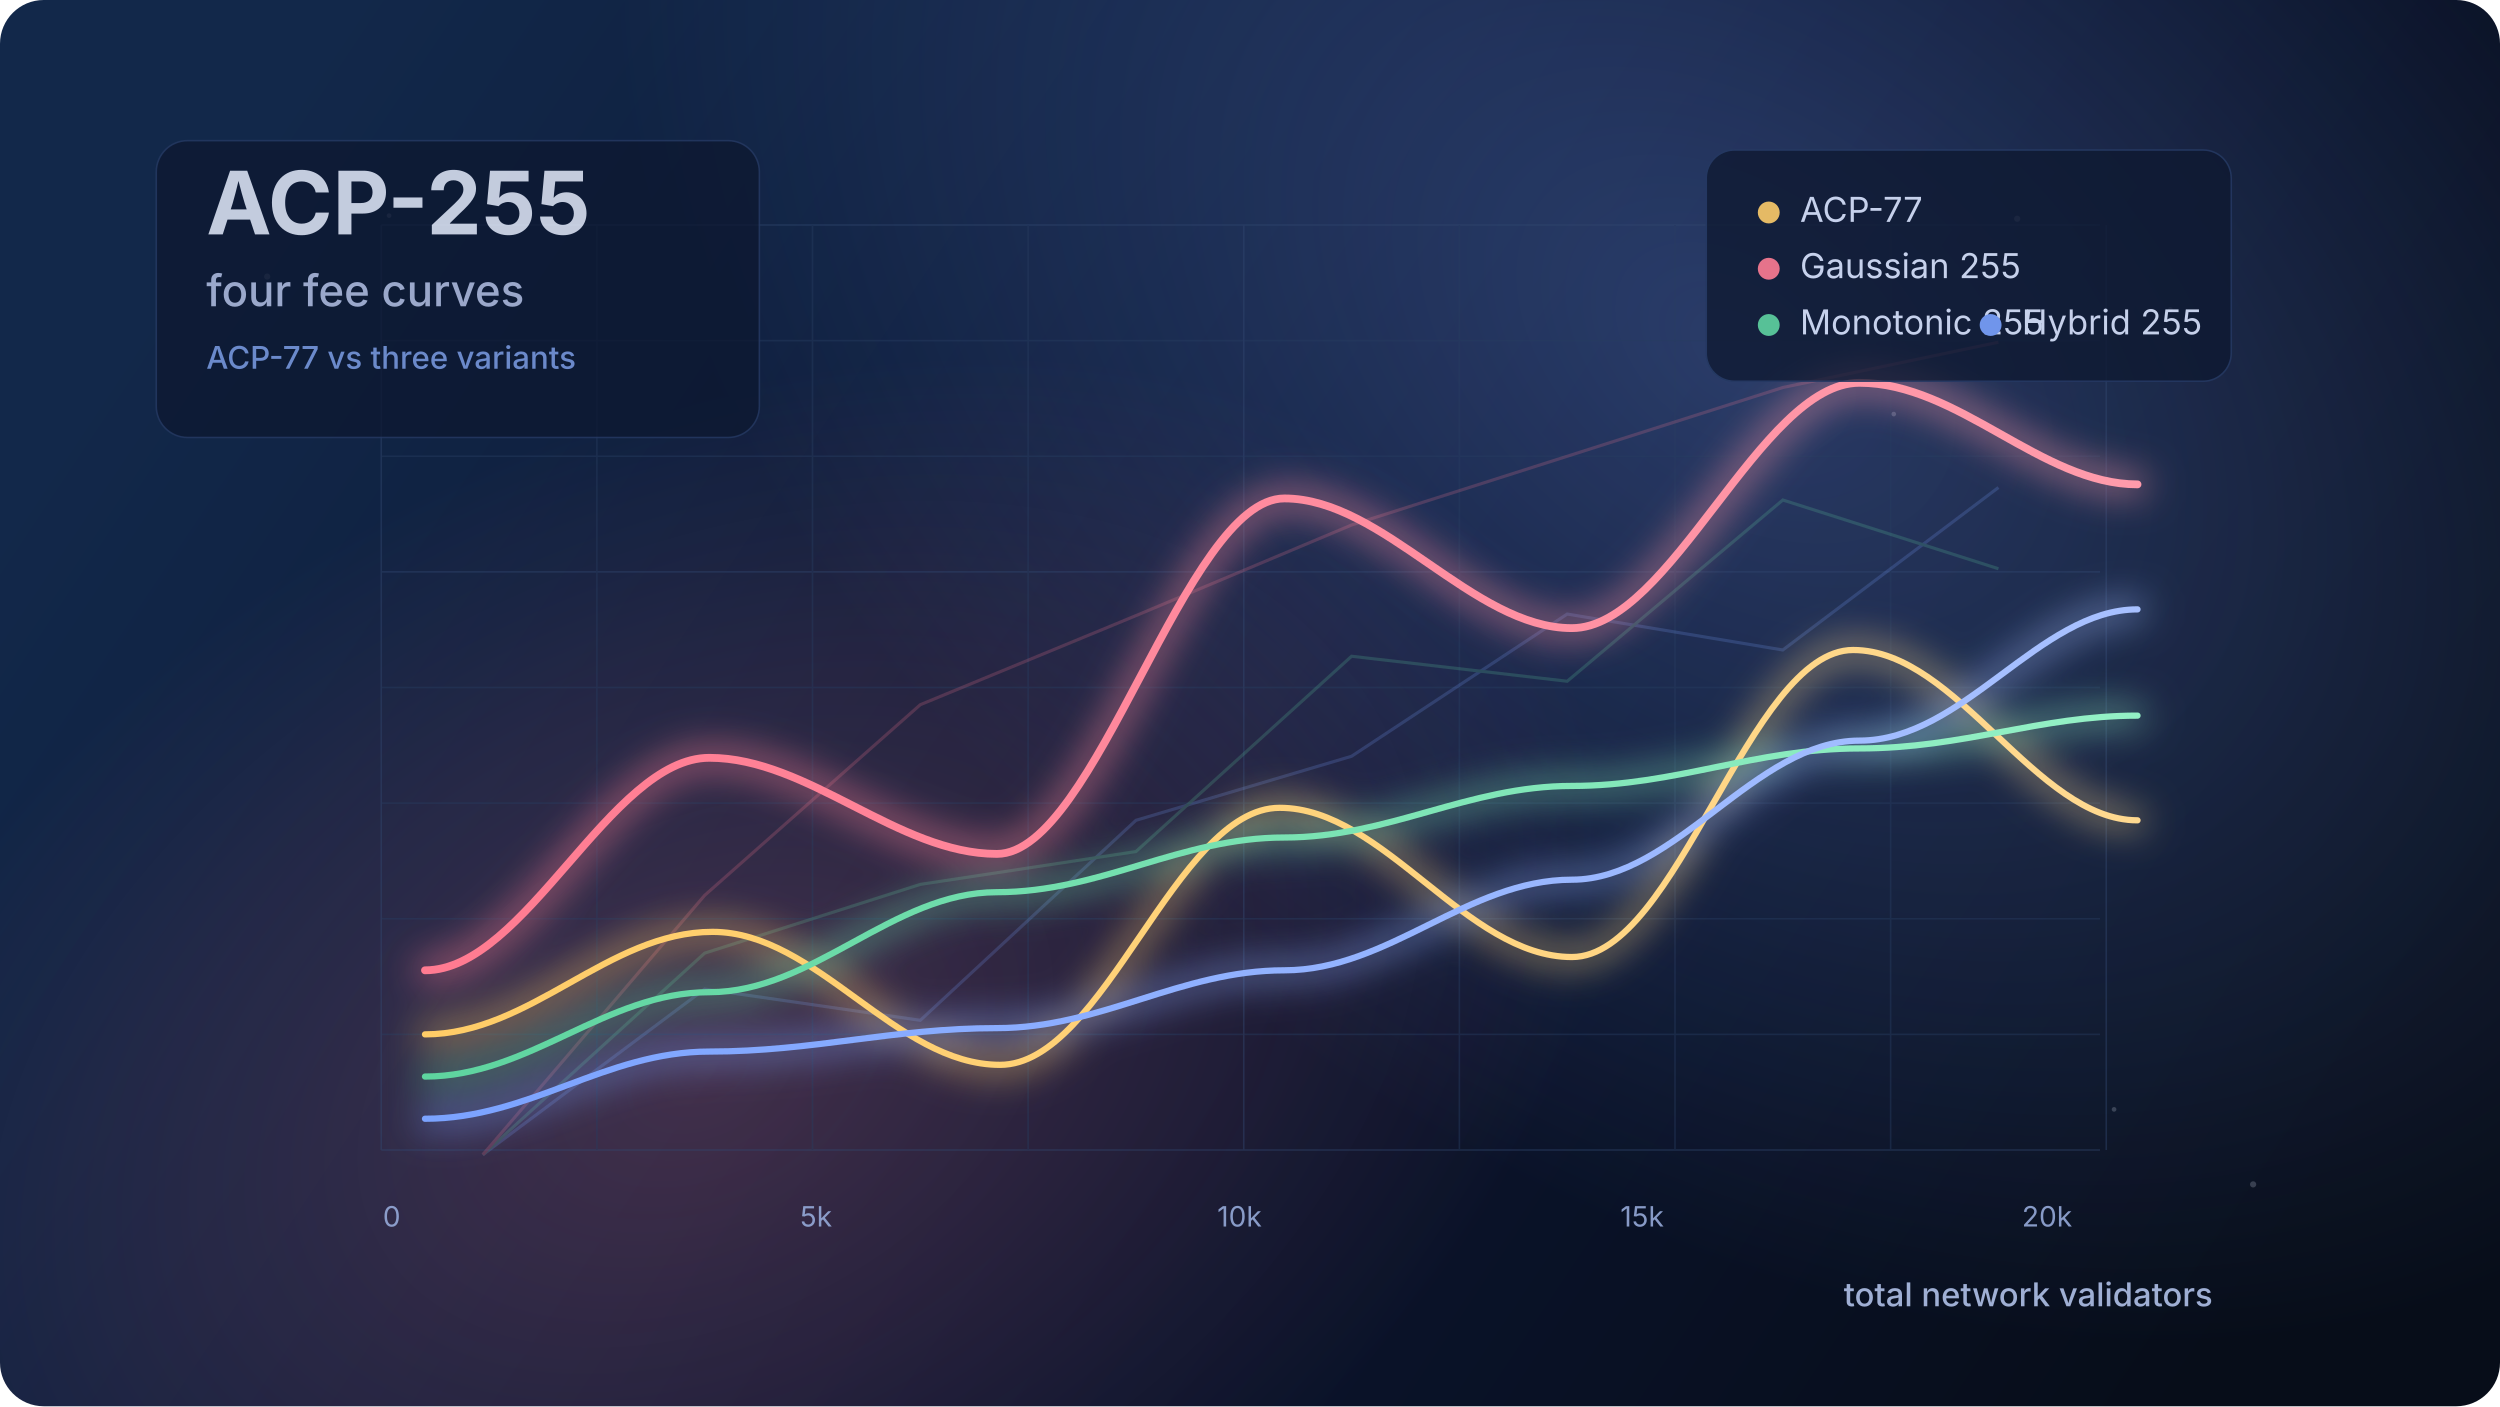
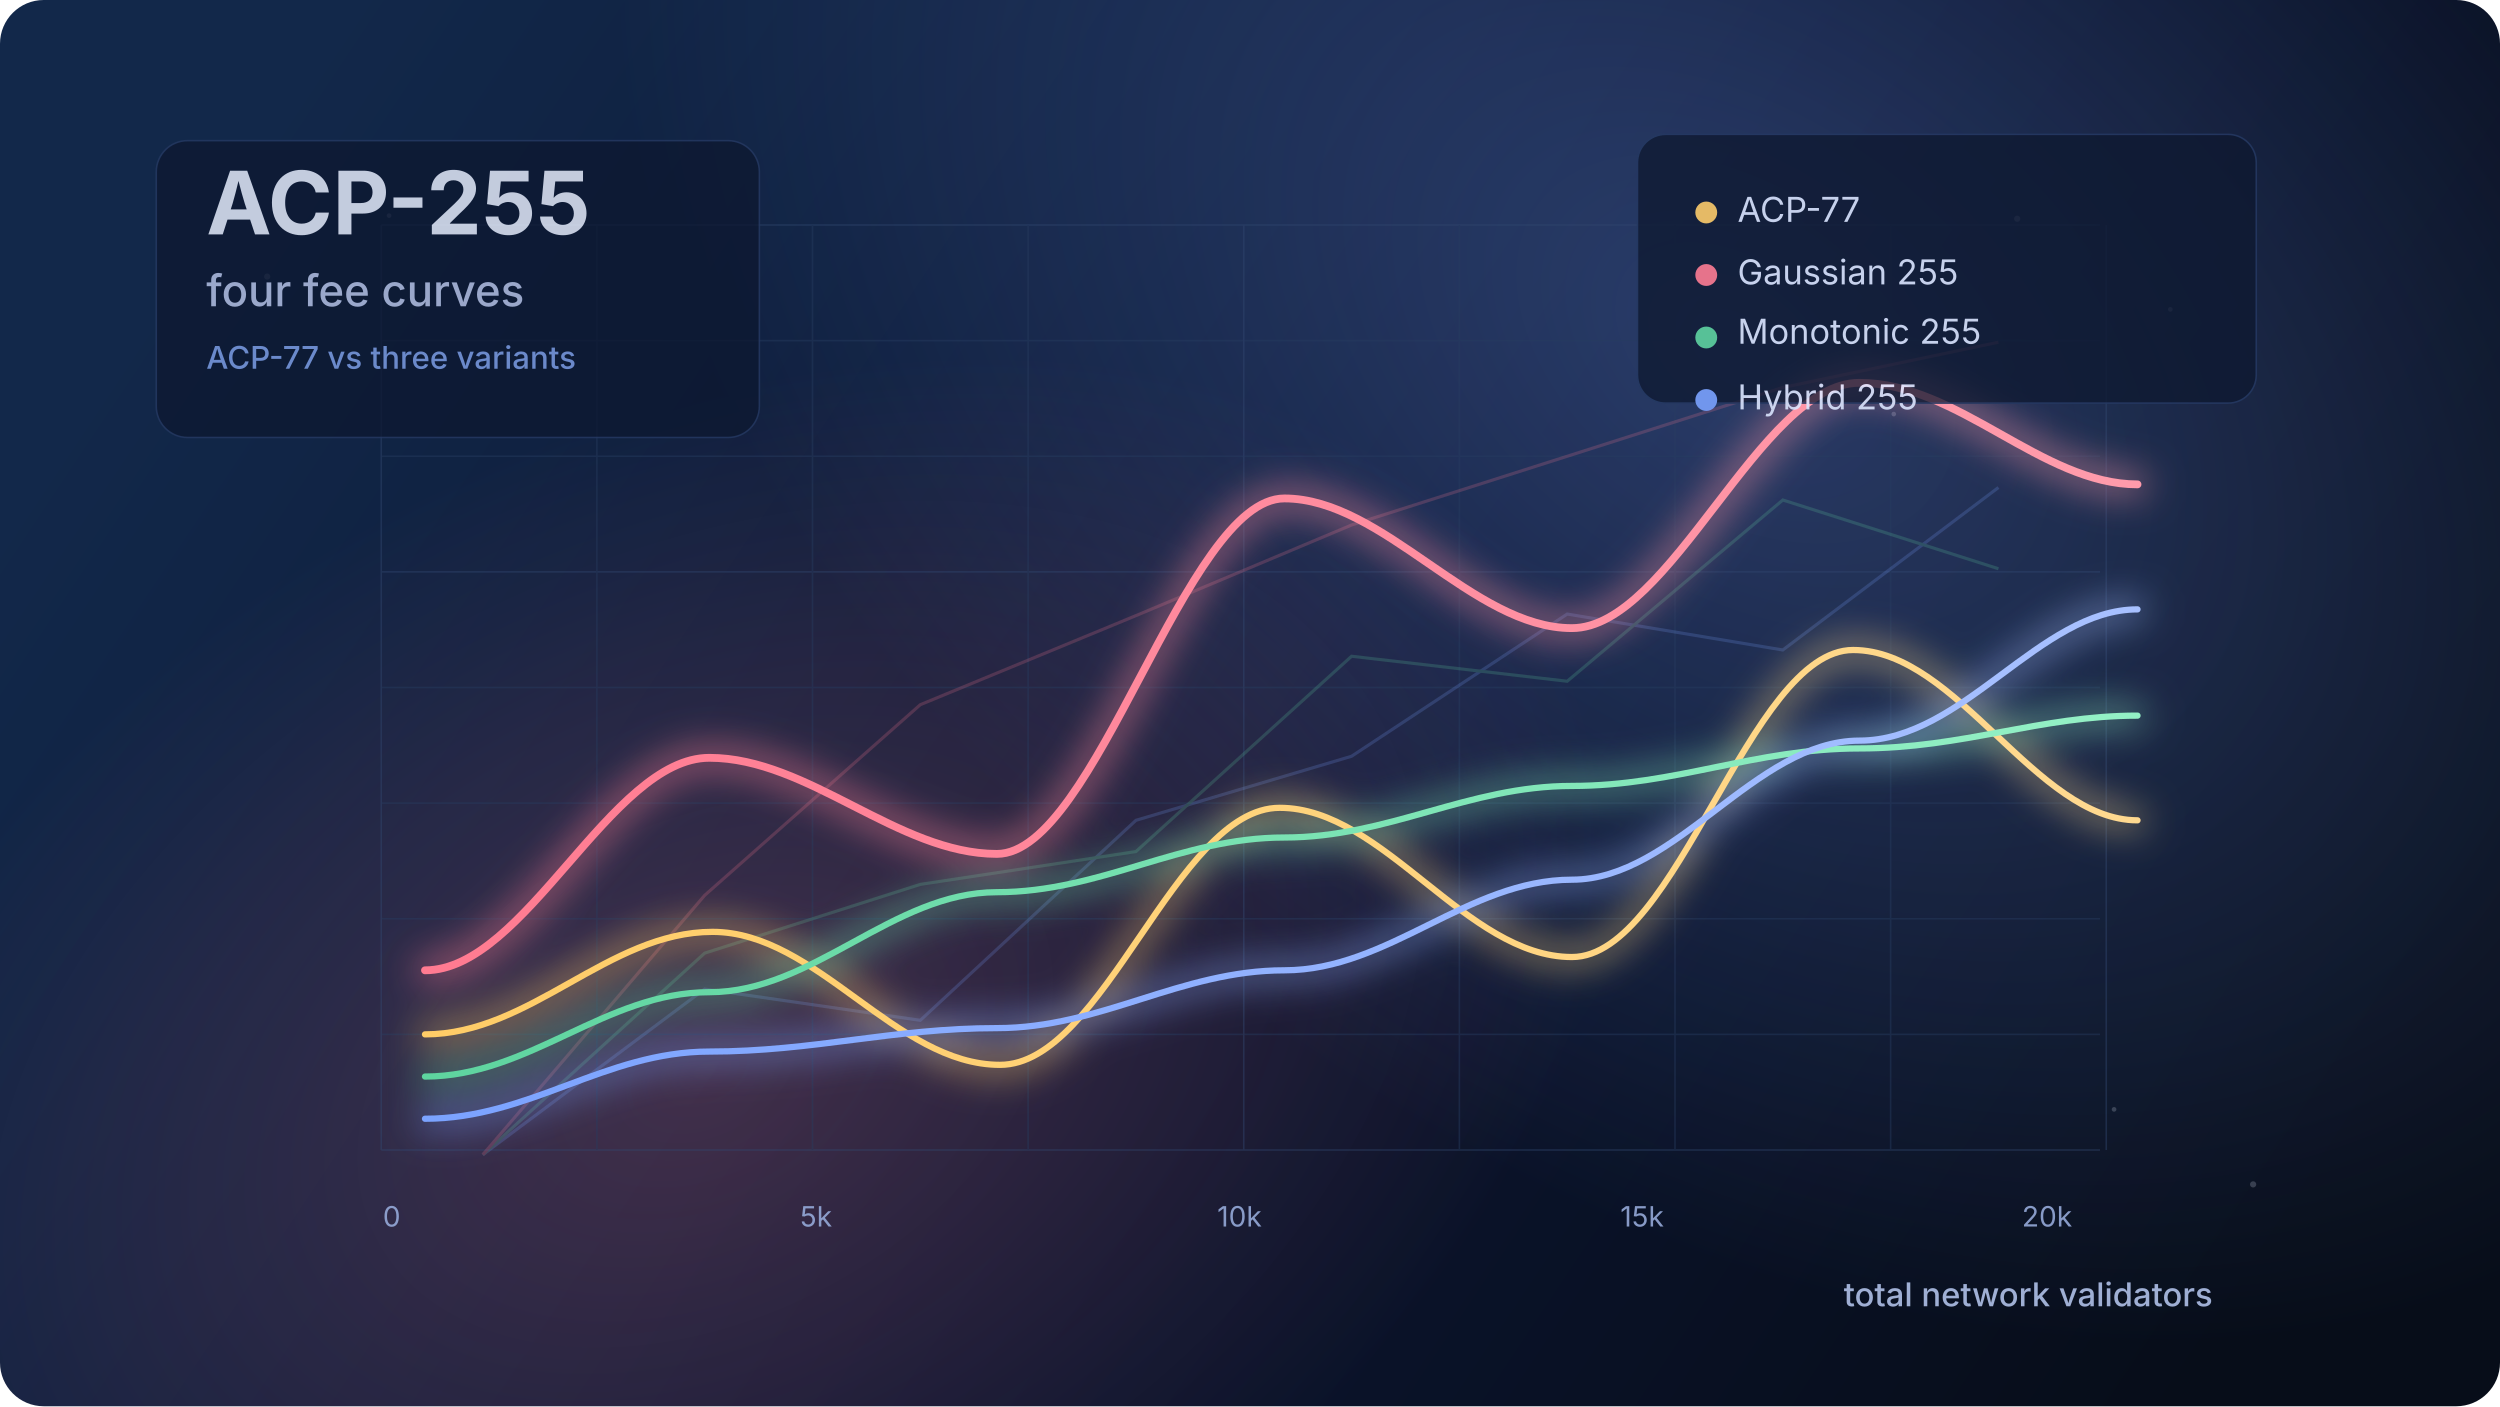
<svg xmlns="http://www.w3.org/2000/svg" width="1600" height="900" viewBox="0 0 1600 900" fill="none">
  <defs>
    <linearGradient id="bg" x1="188" y1="48" x2="1417" y2="869" gradientUnits="userSpaceOnUse">
      <stop stop-color="#12284A" />
      <stop offset="0.55" stop-color="#0B1530" />
      <stop offset="1" stop-color="#070D19" />
    </linearGradient>
    <radialGradient id="glowA" cx="0" cy="0" r="1" gradientUnits="userSpaceOnUse" gradientTransform="translate(1112 222) rotate(126.286) scale(530.679 809.871)">
      <stop stop-color="#7AA2FF" stop-opacity="0.28" />
      <stop offset="1" stop-color="#7AA2FF" stop-opacity="0" />
    </radialGradient>
    <radialGradient id="glowB" cx="0" cy="0" r="1" gradientUnits="userSpaceOnUse" gradientTransform="translate(451 686) rotate(-26.878) scale(613.537 409.398)">
      <stop stop-color="#FF7A90" stop-opacity="0.22" />
      <stop offset="1" stop-color="#FF7A90" stop-opacity="0" />
    </radialGradient>
    <filter id="blur40" x="-80" y="-80" width="1760" height="1060" filterUnits="userSpaceOnUse" color-interpolation-filters="sRGB">
      <feGaussianBlur stdDeviation="40" />
    </filter>
    <filter id="blur12" x="0" y="0" width="1600" height="900" filterUnits="userSpaceOnUse" color-interpolation-filters="sRGB">
      <feGaussianBlur stdDeviation="12" />
    </filter>
    <linearGradient id="lineGold" x1="252" y1="592" x2="1328" y2="592" gradientUnits="userSpaceOnUse">
      <stop stop-color="#FFCC66" />
      <stop offset="1" stop-color="#FFD98F" />
    </linearGradient>
    <linearGradient id="lineRed" x1="252" y1="548" x2="1328" y2="548" gradientUnits="userSpaceOnUse">
      <stop stop-color="#FF7A90" />
      <stop offset="1" stop-color="#FF9BAB" />
    </linearGradient>
    <linearGradient id="lineGreen" x1="252" y1="626" x2="1328" y2="626" gradientUnits="userSpaceOnUse">
      <stop stop-color="#5DD39E" />
      <stop offset="1" stop-color="#93F0C5" />
    </linearGradient>
    <linearGradient id="lineBlue" x1="252" y1="672" x2="1328" y2="672" gradientUnits="userSpaceOnUse">
      <stop stop-color="#7AA2FF" />
      <stop offset="1" stop-color="#A7C0FF" />
    </linearGradient>
  </defs>
  <rect width="1600" height="900" rx="28" fill="url(#bg)" />
  <rect width="1600" height="900" rx="28" fill="url(#glowA)" />
  <rect width="1600" height="900" rx="28" fill="url(#glowB)" />
  <g opacity="0.2">
    <circle cx="1291" cy="140" r="2" fill="#E7EEFF" />
    <circle cx="1389" cy="198" r="1.5" fill="#E7EEFF" />
    <circle cx="1212" cy="265" r="1.5" fill="#E7EEFF" />
    <circle cx="171" cy="177" r="2" fill="#E7EEFF" />
    <circle cx="249" cy="138" r="1.5" fill="#E7EEFF" />
    <circle cx="1442" cy="758" r="2" fill="#E7EEFF" />
    <circle cx="1353" cy="710" r="1.5" fill="#E7EEFF" />
  </g>
  <g opacity="0.45">
    <path d="M244 736H1344" stroke="#30466F" stroke-width="1" />
    <path d="M244 662H1344" stroke="#263B60" stroke-width="1" />
    <path d="M244 588H1344" stroke="#263B60" stroke-width="1" />
    <path d="M244 514H1344" stroke="#263B60" stroke-width="1" />
    <path d="M244 440H1344" stroke="#263B60" stroke-width="1" />
    <path d="M244 366H1344" stroke="#30466F" stroke-width="1" />
    <path d="M244 292H1344" stroke="#263B60" stroke-width="1" />
    <path d="M244 218H1344" stroke="#263B60" stroke-width="1" />
    <path d="M244 144H1344" stroke="#30466F" stroke-width="1" />
    <path d="M244 736V144" stroke="#30466F" stroke-width="1" />
    <path d="M382 736V144" stroke="#263B60" stroke-width="1" />
    <path d="M520 736V144" stroke="#263B60" stroke-width="1" />
    <path d="M658 736V144" stroke="#263B60" stroke-width="1" />
    <path d="M796 736V144" stroke="#30466F" stroke-width="1" />
    <path d="M934 736V144" stroke="#263B60" stroke-width="1" />
    <path d="M1072 736V144" stroke="#263B60" stroke-width="1" />
    <path d="M1210 736V144" stroke="#263B60" stroke-width="1" />
    <path d="M1348 736V144" stroke="#30466F" stroke-width="1" />
  </g>
  <g opacity="0.2">
    <path d="M309 739L451 633L589 653L727 525L865 484L1003 393L1141 416L1279 312" stroke="#7AA2FF" stroke-width="2" />
    <path d="M309 739L451 610L589 566L727 545L865 420L1003 436L1141 320L1279 364" stroke="#5DD39E" stroke-width="2" />
    <path d="M309 739L451 573L589 451L727 394L865 336L1003 292L1141 248L1279 219" stroke="#FF7A90" stroke-width="2" />
  </g>
  <g filter="url(#blur12)" opacity="0.7">
    <path d="M272 662C339.385 662 389.326 596.389 456 596.389C522.674 596.389 573.289 681.5 640 681.5C706.711 681.5 752.51 517 819 517C885.49 517 938.385 612.5 1006 612.5C1073.61 612.5 1119.42 416 1186 416C1252.58 416 1302.95 525 1368 525" stroke="url(#lineGold)" stroke-width="10" stroke-linecap="round" />
    <path d="M272 621C336.35 621 390.65 485 454 485C517.35 485 574.65 546.5 638 546.5C701.35 546.5 758.65 319 822 319C885.35 319 942.65 402 1006 402C1069.35 402 1126.65 245 1190 245C1253.35 245 1306.65 310 1368 310" stroke="url(#lineRed)" stroke-width="12" stroke-linecap="round" />
    <path d="M272 689C338.65 689 387.35 635 454 635C520.65 635 571.35 571 638 571C704.65 571 755.35 536 822 536C888.65 536 939.35 503 1006 503C1072.65 503 1123.35 479 1190 479C1256.65 479 1305.35 458 1368 458" stroke="url(#lineGreen)" stroke-width="10" stroke-linecap="round" />
    <path d="M272 716C338.65 716 387.35 673 454 673C520.65 673 571.35 658 638 658C704.65 658 755.35 621 822 621C888.65 621 939.35 563 1006 563C1072.65 563 1123.35 474 1190 474C1256.65 474 1305.35 390 1368 390" stroke="url(#lineBlue)" stroke-width="10" stroke-linecap="round" />
  </g>
  <g>
    <path d="M272 662C339.385 662 389.326 596.389 456 596.389C522.674 596.389 573.289 681.5 640 681.5C706.711 681.5 752.51 517 819 517C885.49 517 938.385 612.5 1006 612.5C1073.61 612.5 1119.42 416 1186 416C1252.58 416 1302.95 525 1368 525" stroke="url(#lineGold)" stroke-width="4" stroke-linecap="round" />
    <path d="M272 621C336.35 621 390.65 485 454 485C517.35 485 574.65 546.5 638 546.5C701.35 546.5 758.65 319 822 319C885.35 319 942.65 402 1006 402C1069.35 402 1126.65 245 1190 245C1253.35 245 1306.65 310 1368 310" stroke="url(#lineRed)" stroke-width="5" stroke-linecap="round" />
    <path d="M272 689C338.65 689 387.35 635 454 635C520.65 635 571.35 571 638 571C704.65 571 755.35 536 822 536C888.65 536 939.35 503 1006 503C1072.65 503 1123.35 479 1190 479C1256.65 479 1305.35 458 1368 458" stroke="url(#lineGreen)" stroke-width="4" stroke-linecap="round" />
    <path d="M272 716C338.65 716 387.35 673 454 673C520.65 673 571.35 658 638 658C704.65 658 755.35 621 822 621C888.65 621 939.35 563 1006 563C1072.65 563 1123.35 474 1190 474C1256.65 474 1305.35 390 1368 390" stroke="url(#lineBlue)" stroke-width="4" stroke-linecap="round" />
  </g>
  <g opacity="0.82">
    <rect x="100" y="90" width="386" height="190" rx="20" fill="#0D1830" fill-opacity="0.9" stroke="#243861" />
    <text x="132" y="150" fill="#EAF0FF" font-family="Inter, Arial, sans-serif" font-size="56" font-weight="700">ACP-255</text>
    <text x="132" y="196" fill="#B8C5E8" font-family="Inter, Arial, sans-serif" font-size="28" font-weight="500">four fee curves</text>
    <text x="132" y="236" fill="#7FA0E8" font-family="Inter, Arial, sans-serif" font-size="20" font-weight="500">ACP-77 vs three variants</text>
  </g>
  <g opacity="0.88">
-     <rect x="1092" y="96" width="336" height="148" rx="18" fill="#0D1830" fill-opacity="0.86" stroke="#243861" />
-     <circle cx="1132" cy="136" r="7" fill="#FFCC66" />
-     <text x="1152" y="142" fill="#DCE6FF" font-family="Inter, Arial, sans-serif" font-size="22">ACP-77</text>
-     <circle cx="1132" cy="172" r="7" fill="#FF7A90" />
-     <text x="1152" y="178" fill="#DCE6FF" font-family="Inter, Arial, sans-serif" font-size="22">Gaussian 255</text>
-     <circle cx="1132" cy="208" r="7" fill="#5DD39E" />
-     <text x="1152" y="214" fill="#DCE6FF" font-family="Inter, Arial, sans-serif" font-size="22">Monotonic 255</text>
-     <circle cx="1274" cy="208" r="7" fill="#7AA2FF" />
-     <text x="1294" y="214" fill="#DCE6FF" font-family="Inter, Arial, sans-serif" font-size="22">Hybrid 255</text>
+     <rect x="1048" y="86" width="396" height="172" rx="18" fill="#0D1830" fill-opacity="0.86" stroke="#243861" />
+     <circle cx="1092" cy="136" r="7" fill="#FFCC66" />
+     <text x="1112" y="142" fill="#DCE6FF" font-family="Inter, Arial, sans-serif" font-size="22">ACP-77</text>
+     <circle cx="1092" cy="176" r="7" fill="#FF7A90" />
+     <text x="1112" y="182" fill="#DCE6FF" font-family="Inter, Arial, sans-serif" font-size="22">Gaussian 255</text>
+     <circle cx="1092" cy="216" r="7" fill="#5DD39E" />
+     <text x="1112" y="220" fill="#DCE6FF" font-family="Inter, Arial, sans-serif" font-size="22">Monotonic 255</text>
+     <circle cx="1092" cy="256" r="7" fill="#7AA2FF" />
+     <text x="1112" y="262" fill="#DCE6FF" font-family="Inter, Arial, sans-serif" font-size="22">Hybrid 255</text>
  </g>
  <g opacity="0.9">
    <text x="245" y="785" fill="#95A9D8" font-family="Inter, Arial, sans-serif" font-size="18">0</text>
    <text x="512" y="785" fill="#95A9D8" font-family="Inter, Arial, sans-serif" font-size="18">5k</text>
    <text x="779" y="785" fill="#95A9D8" font-family="Inter, Arial, sans-serif" font-size="18">10k</text>
    <text x="1037" y="785" fill="#95A9D8" font-family="Inter, Arial, sans-serif" font-size="18">15k</text>
    <text x="1294" y="785" fill="#95A9D8" font-family="Inter, Arial, sans-serif" font-size="18">20k</text>
    <text x="1180" y="836" fill="#AFC0E8" font-family="Inter, Arial, sans-serif" font-size="21" font-weight="500">total network validators</text>
  </g>
</svg>
